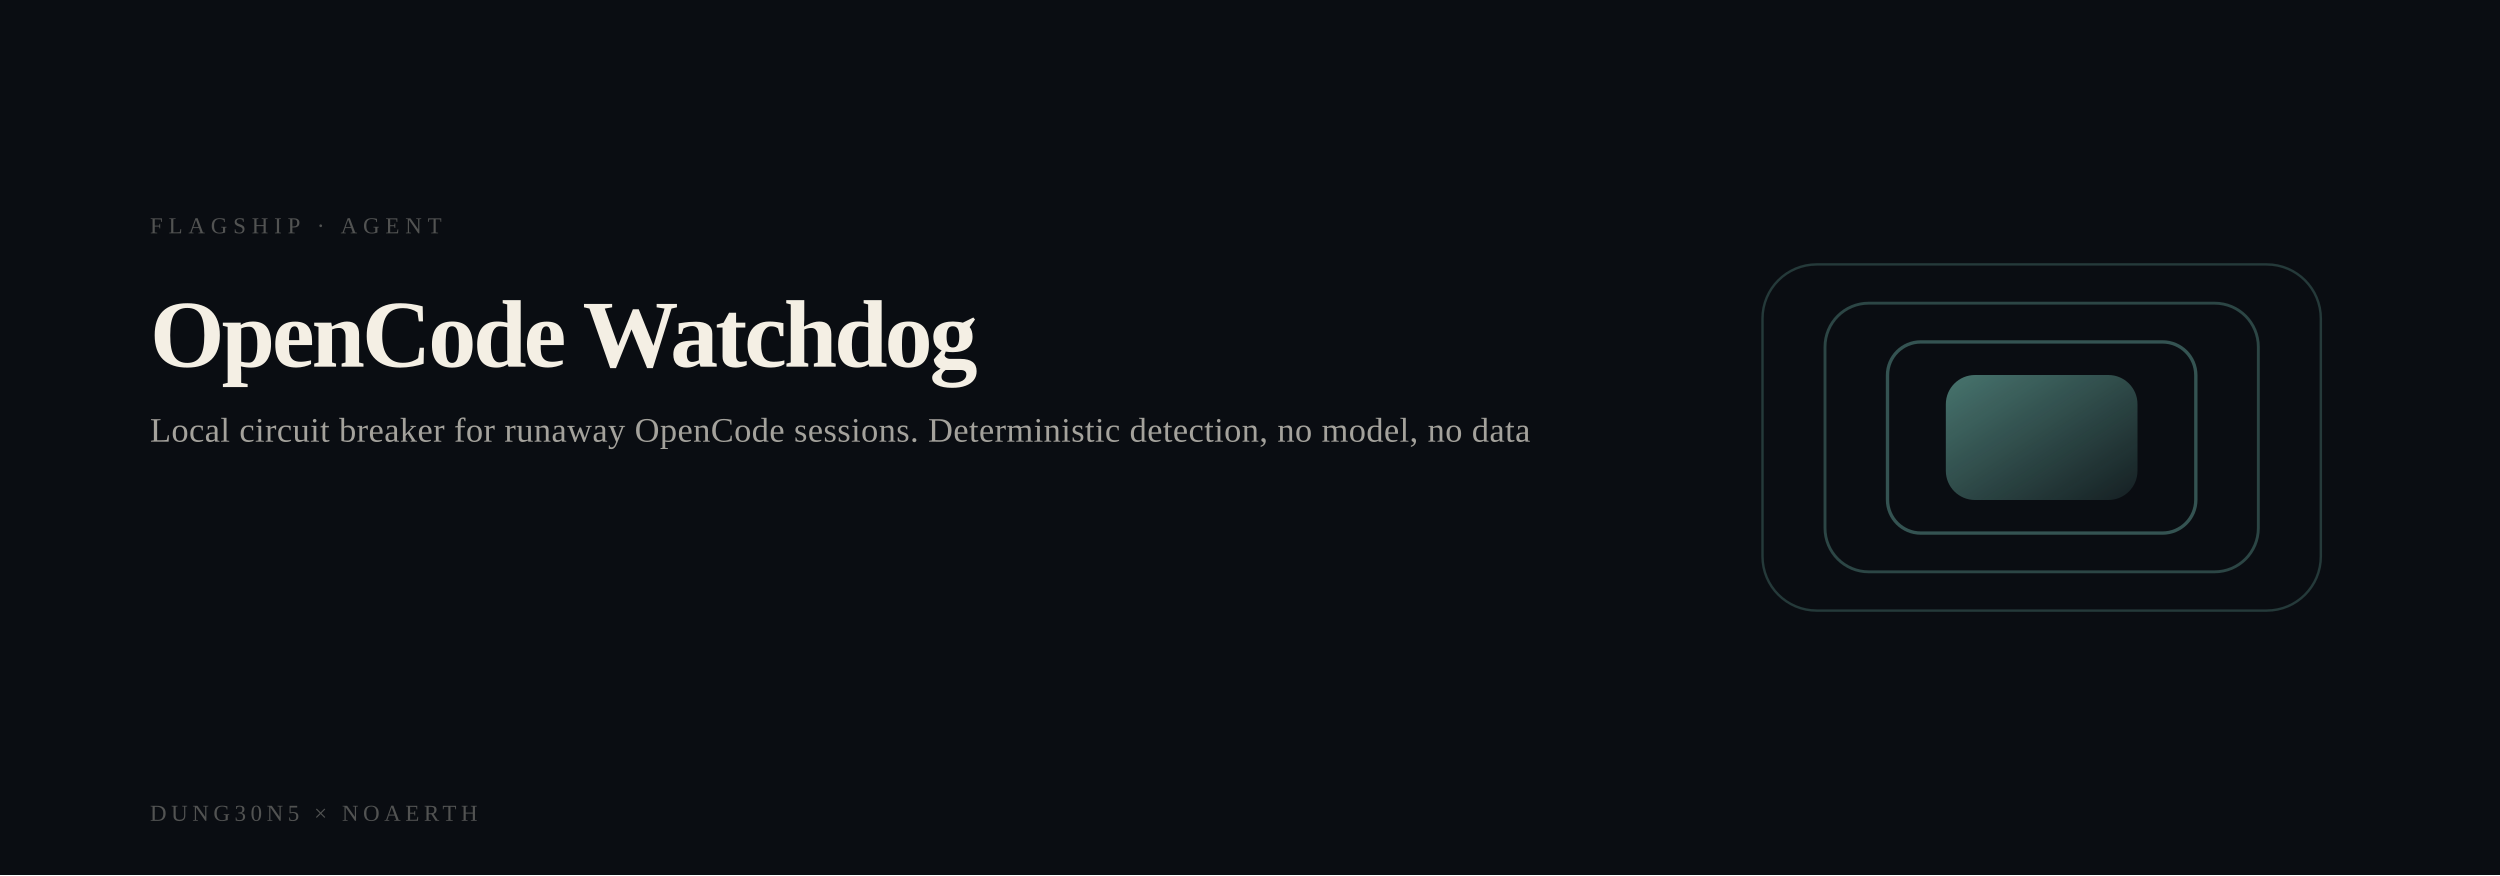
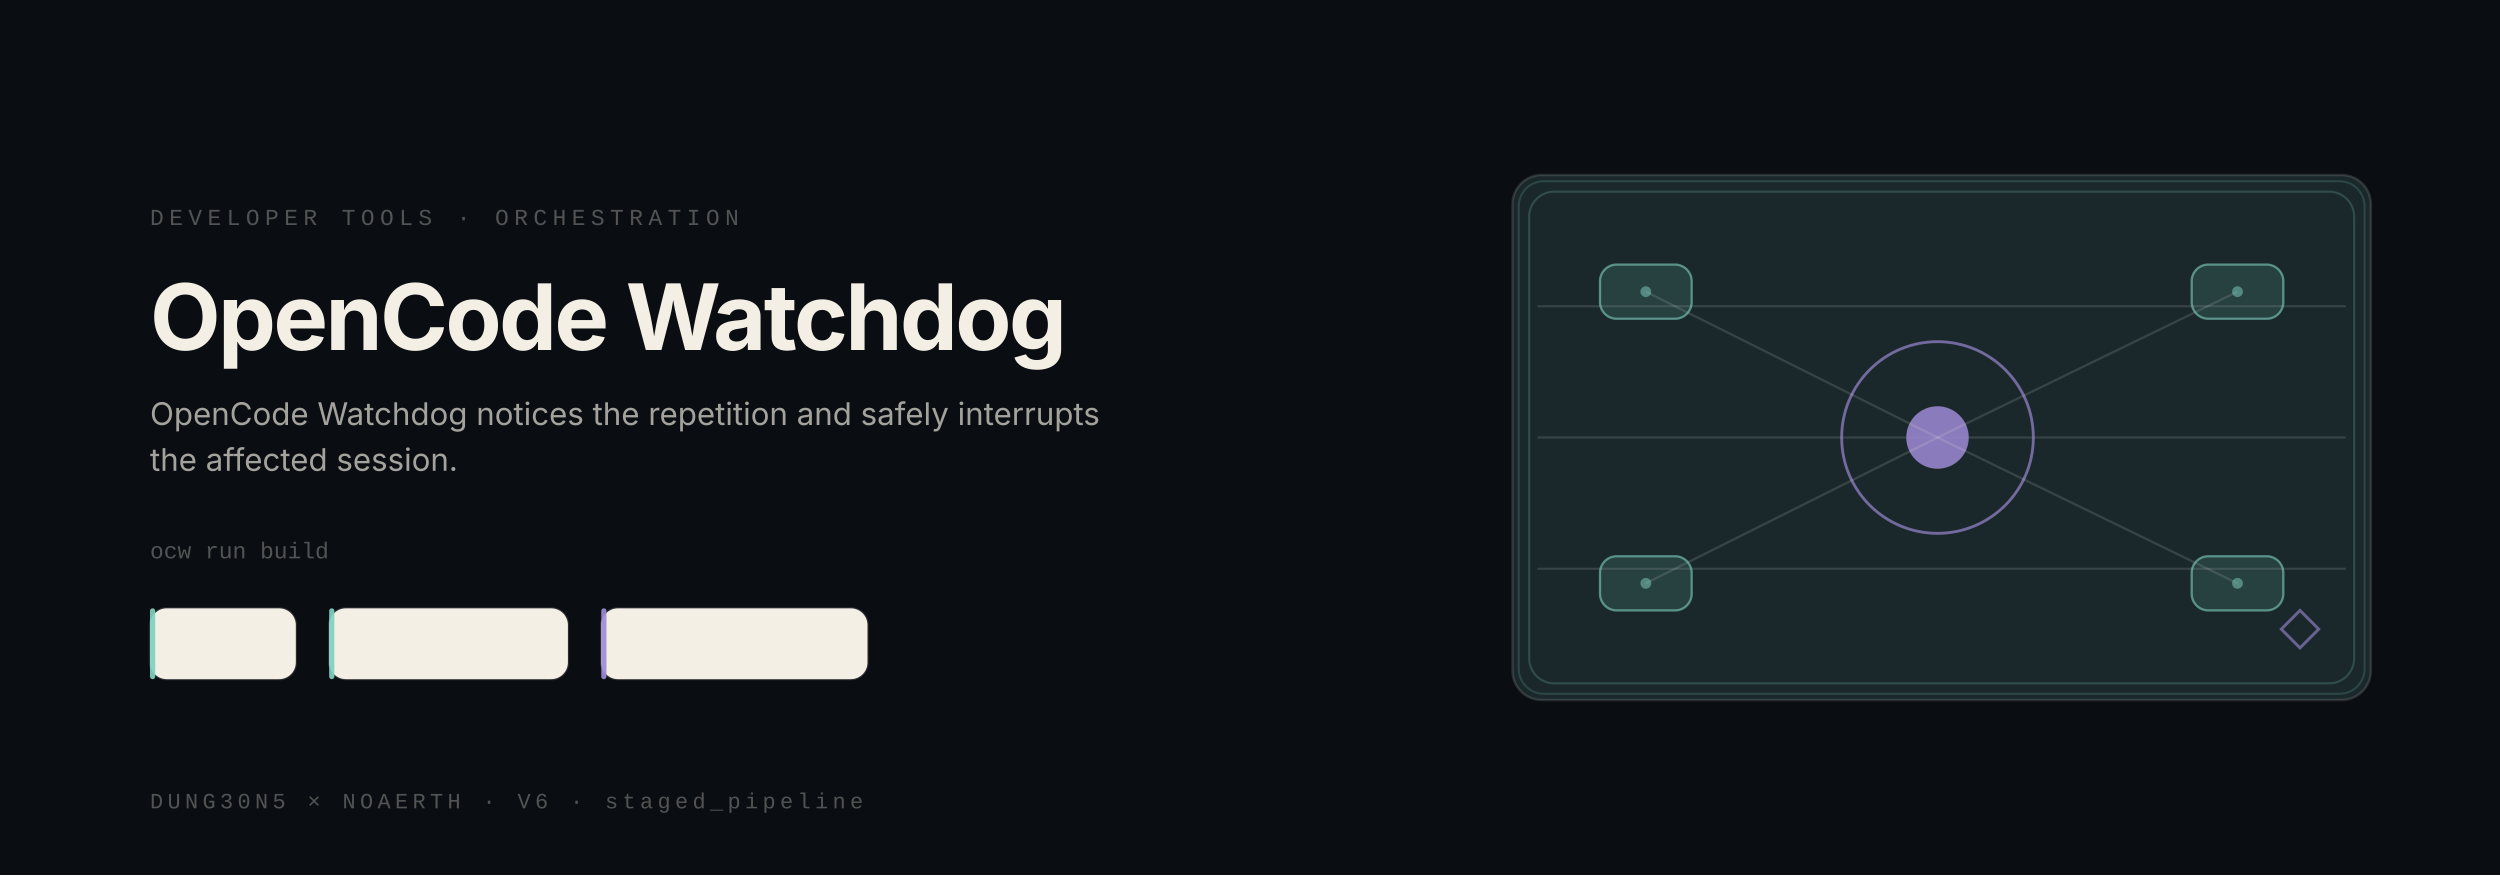
- <svg xmlns="http://www.w3.org/2000/svg" viewBox="0 0 1200 420" width="1200" height="420" role="img" aria-label="OpenCode Watchdog: a closed loop with a verification terminus. Motion depicts objective becomes a plan, tools execute, verification resolves the answer.">
-   <defs>
-     <linearGradient id="hero-opencode-watchdog-dark-a" x1="0" y1="0" x2="1" y2="1">
-       <stop offset="0" stop-color="#7fd1c1" stop-opacity="0.85" />
-       <stop offset="1" stop-color="#7fd1c1" stop-opacity="0.15" />
-     </linearGradient>
-   </defs>
+ <svg xmlns="http://www.w3.org/2000/svg" viewBox="0 0 1200 420" width="1200" height="420" role="img" aria-label="OpenCode Watchdog: objective becomes a plan, tools execute, verification resolves the answer">
  <rect width="1200" height="420" fill="#0a0d12" />
-   <rect x="906" y="164.12" width="148" height="91.76" rx="16" fill="none" stroke="#7fd1c1" stroke-width="1.60" opacity="0.36" />
-   <rect x="876" y="145.52" width="208" height="128.96" rx="21" fill="none" stroke="#7fd1c1" stroke-width="1.38" opacity="0.29" />
-   <rect x="846" y="126.92" width="268" height="166.16" rx="26" fill="none" stroke="#7fd1c1" stroke-width="1.16" opacity="0.23" />
-   <rect x="934" y="180" width="92" height="60" rx="14" fill="url(#hero-opencode-watchdog-dark-a)" opacity="0.62" />
-   <text x="72" y="112" fill="#f4efe44f" font-size="11" letter-spacing="2.8">FLAGSHIP · AGENT</text>
-   <text x="72" y="176" fill="#f4efe4" font-size="46" font-weight="660" letter-spacing="-1.4">OpenCode Watchdog</text>
-   <text x="72" y="212" fill="#f4efe4a8" font-size="16.5" letter-spacing="0.2">Local circuit breaker for runaway OpenCode sessions. Deterministic detection, no model, no data </text>
-   <rect x="72" y="266" width="106" height="40" rx="9" fill="#f4efe4" fill-opacity="0.05" stroke="#f4efe424" stroke-width="1.1" opacity="0">
-     <animate attributeName="opacity" from="0" to="1" dur="0.5s" begin="0.50s" fill="freeze" />
-   </rect>
-   <rect x="72" y="266" width="2.5" height="40" rx="1.2" fill="#7fd1c1" opacity="0">
-     <animate attributeName="opacity" from="0" to="0.9" dur="0.5s" begin="0.50s" fill="freeze" />
-   </rect>
-   <text x="125" y="291" fill="#f4efe4" font-size="11.5" text-anchor="middle" font-family="ui-monospace,SFMono-Regular,Menlo,monospace" opacity="0">objective<animate attributeName="opacity" from="0" to="1" dur="0.5s" begin="0.65s" fill="freeze" />
-   </text>
-   <rect x="194" y="266" width="106" height="40" rx="9" fill="#f4efe4" fill-opacity="0.05" stroke="#f4efe424" stroke-width="1.1" opacity="0">
-     <animate attributeName="opacity" from="0" to="1" dur="0.5s" begin="1.00s" fill="freeze" />
-   </rect>
-   <rect x="194" y="266" width="2.5" height="40" rx="1.2" fill="#7fd1c1" opacity="0">
-     <animate attributeName="opacity" from="0" to="0.9" dur="0.5s" begin="1.00s" fill="freeze" />
-   </rect>
-   <text x="247" y="291" fill="#f4efe4" font-size="11.5" text-anchor="middle" font-family="ui-monospace,SFMono-Regular,Menlo,monospace" opacity="0">plan<animate attributeName="opacity" from="0" to="1" dur="0.5s" begin="1.15s" fill="freeze" />
-   </text>
-   <rect x="316" y="266" width="106" height="40" rx="9" fill="#f4efe4" fill-opacity="0.05" stroke="#f4efe424" stroke-width="1.1" opacity="0">
-     <animate attributeName="opacity" from="0" to="1" dur="0.5s" begin="1.50s" fill="freeze" />
-   </rect>
-   <rect x="316" y="266" width="2.5" height="40" rx="1.2" fill="#7fd1c1" opacity="0">
-     <animate attributeName="opacity" from="0" to="0.9" dur="0.5s" begin="1.50s" fill="freeze" />
-   </rect>
-   <text x="369" y="291" fill="#f4efe4" font-size="11.5" text-anchor="middle" font-family="ui-monospace,SFMono-Regular,Menlo,monospace" opacity="0">execute<animate attributeName="opacity" from="0" to="1" dur="0.5s" begin="1.65s" fill="freeze" />
-   </text>
-   <rect x="438" y="266" width="106" height="40" rx="9" fill="#f4efe4" fill-opacity="0.05" stroke="#f4efe424" stroke-width="1.1" opacity="0">
-     <animate attributeName="opacity" from="0" to="1" dur="0.5s" begin="2.00s" fill="freeze" />
-   </rect>
-   <rect x="438" y="266" width="2.5" height="40" rx="1.2" fill="#e7c27a" opacity="0">
-     <animate attributeName="opacity" from="0" to="0.9" dur="0.5s" begin="2.00s" fill="freeze" />
-   </rect>
-   <text x="491" y="291" fill="#f4efe4" font-size="11.5" text-anchor="middle" font-family="ui-monospace,SFMono-Regular,Menlo,monospace" opacity="0">verify<animate attributeName="opacity" from="0" to="1" dur="0.5s" begin="2.15s" fill="freeze" />
-   </text>
-   <text x="72" y="394" fill="#f4efe44f" font-size="11" letter-spacing="2.2">DUNG30N5 × NOAERTH</text>
+   <text x="72" y="108" font-family="ui-monospace, SFMono-Regular, Menlo, Monaco, Consolas, 'Liberation Mono', monospace" font-size="11" letter-spacing="2.6" fill="#f4efe44f">DEVELOPER TOOLS · ORCHESTRATION</text>
+   <text x="72" y="168" font-family="-apple-system, BlinkMacSystemFont, 'Segoe UI', Inter, Helvetica, Arial, sans-serif" font-size="44" font-weight="660" letter-spacing="-1.2" fill="#f4efe4">OpenCode Watchdog</text>
+   <text x="72" y="204" font-family="-apple-system, BlinkMacSystemFont, 'Segoe UI', Inter, Helvetica, Arial, sans-serif" font-size="15" fill="#f4efe4a8">OpenCode Watchdog notices the repetition and safely interrupts</text>
+   <text x="72" y="226" font-family="-apple-system, BlinkMacSystemFont, 'Segoe UI', Inter, Helvetica, Arial, sans-serif" font-size="15" fill="#f4efe4a8">the affected session.</text>
+   <text x="72" y="268" font-family="ui-monospace, SFMono-Regular, Menlo, Monaco, Consolas, 'Liberation Mono', monospace" font-size="11" fill="#f4efe44f">ocw run build</text>
+   <rect x="72.0" y="292.0" width="70.0" height="34.0" rx="8" fill="#f4efe4" stroke="#f4efe424" stroke-width="1.1" />
+   <rect x="72.0" y="292.0" width="2.5" height="34.0" rx="1.2" fill="#7fd1c1" opacity="0.92" />
+   <text x="107.0" y="314" font-family="ui-monospace, SFMono-Regular, Menlo, Monaco, Consolas, 'Liberation Mono', monospace" font-size="11" fill="#f4efe4" fill-opacity="0.82" text-anchor="middle">input</text>
+   <rect x="158.0" y="292.0" width="114.6" height="34.0" rx="8" fill="#f4efe4" stroke="#f4efe424" stroke-width="1.1" />
+   <rect x="158.0" y="292.0" width="2.5" height="34.0" rx="1.2" fill="#7fd1c1" opacity="0.92" />
+   <text x="215.3" y="314" font-family="ui-monospace, SFMono-Regular, Menlo, Monaco, Consolas, 'Liberation Mono', monospace" font-size="11" fill="#f4efe4" fill-opacity="0.82" text-anchor="middle">file-backed JSON</text>
+   <rect x="288.6" y="292.0" width="127.8" height="34.0" rx="8" fill="#f4efe4" stroke="#f4efe424" stroke-width="1.1" />
+   <rect x="288.6" y="292.0" width="2.5" height="34.0" rx="1.2" fill="#9d8bd6" opacity="0.92" />
+   <text x="352.5" y="314" font-family="ui-monospace, SFMono-Regular, Menlo, Monaco, Consolas, 'Liberation Mono', monospace" font-size="11" fill="#f4efe4" fill-opacity="0.82" text-anchor="middle">the returned val</text>
+   <rect x="726.0" y="84.0" width="412.0" height="252.0" rx="14" fill="#7fd1c1" fill-opacity="0.14" />
+   <rect x="729.0" y="87.0" width="406.0" height="246.0" rx="12" fill="none" stroke="#7fd1c1" stroke-width="1" stroke-opacity="0.18" />
+   <rect x="726.0" y="84.0" width="412.0" height="252.0" rx="14" fill="none" stroke="#f4efe424" stroke-width="1.2" />
+   <line x1="738.0" y1="147.0" x2="1126.0" y2="147.0" stroke="#f4efe424" stroke-width="1" />
+   <line x1="738.0" y1="210.0" x2="1126.0" y2="210.0" stroke="#f4efe424" stroke-width="1" />
+   <line x1="738.0" y1="273.0" x2="1126.0" y2="273.0" stroke="#f4efe424" stroke-width="1" />
+   <rect x="734.0" y="92.0" width="396.0" height="236.0" rx="12" fill="none" stroke="#7fd1c1" stroke-width="1" stroke-opacity="0.22" />
+   <path d="M1095.0 302.0 l9 -9 l9 9 l-9 9 z" fill="none" stroke="#9d8bd6" stroke-width="1.4" opacity="0.6" />
+   <circle cx="930" cy="210" r="46" fill="none" stroke="#9d8bd6" stroke-width="1.4" opacity="0.55" />
+   <circle cx="930" cy="210" r="15" fill="#9d8bd6" opacity="0.85" />
+   <circle cx="930.0" cy="210.0" r="46.0" fill="none" stroke="#9d8bd6" stroke-width="1.1" opacity="0.28" />
+   <line x1="790" y1="140" x2="930" y2="210" stroke="#f4efe424" stroke-width="1.1" />
+   <circle cx="790.0" cy="140.0" r="2.6" fill="#7fd1c1" opacity="0.5" />
+   <rect x="768" y="127" width="44" height="26" rx="8" fill="#7fd1c1" fill-opacity="0.14" stroke="#7fd1c1" stroke-width="1.1" stroke-opacity="0.6" opacity="1" />
+   <line x1="1074" y1="140" x2="930" y2="210" stroke="#f4efe424" stroke-width="1.1" />
+   <circle cx="1074.0" cy="140.0" r="2.6" fill="#7fd1c1" opacity="0.5" />
+   <rect x="1052" y="127" width="44" height="26" rx="8" fill="#7fd1c1" fill-opacity="0.14" stroke="#7fd1c1" stroke-width="1.1" stroke-opacity="0.6" opacity="1" />
+   <line x1="790" y1="280" x2="930" y2="210" stroke="#f4efe424" stroke-width="1.1" />
+   <circle cx="790.0" cy="280.0" r="2.6" fill="#7fd1c1" opacity="0.5" />
+   <rect x="768" y="267" width="44" height="26" rx="8" fill="#7fd1c1" fill-opacity="0.14" stroke="#7fd1c1" stroke-width="1.1" stroke-opacity="0.6" opacity="1" />
+   <line x1="1074" y1="280" x2="930" y2="210" stroke="#f4efe424" stroke-width="1.1" />
+   <circle cx="1074.0" cy="280.0" r="2.6" fill="#7fd1c1" opacity="0.5" />
+   <rect x="1052" y="267" width="44" height="26" rx="8" fill="#7fd1c1" fill-opacity="0.14" stroke="#7fd1c1" stroke-width="1.1" stroke-opacity="0.6" opacity="1" />
+   <text x="72" y="388" font-family="ui-monospace, SFMono-Regular, Menlo, Monaco, Consolas, 'Liberation Mono', monospace" font-size="10.5" letter-spacing="2.1" fill="#f4efe44f">DUNG30N5 × NOAERTH · V6 · staged_pipeline</text>
</svg>
